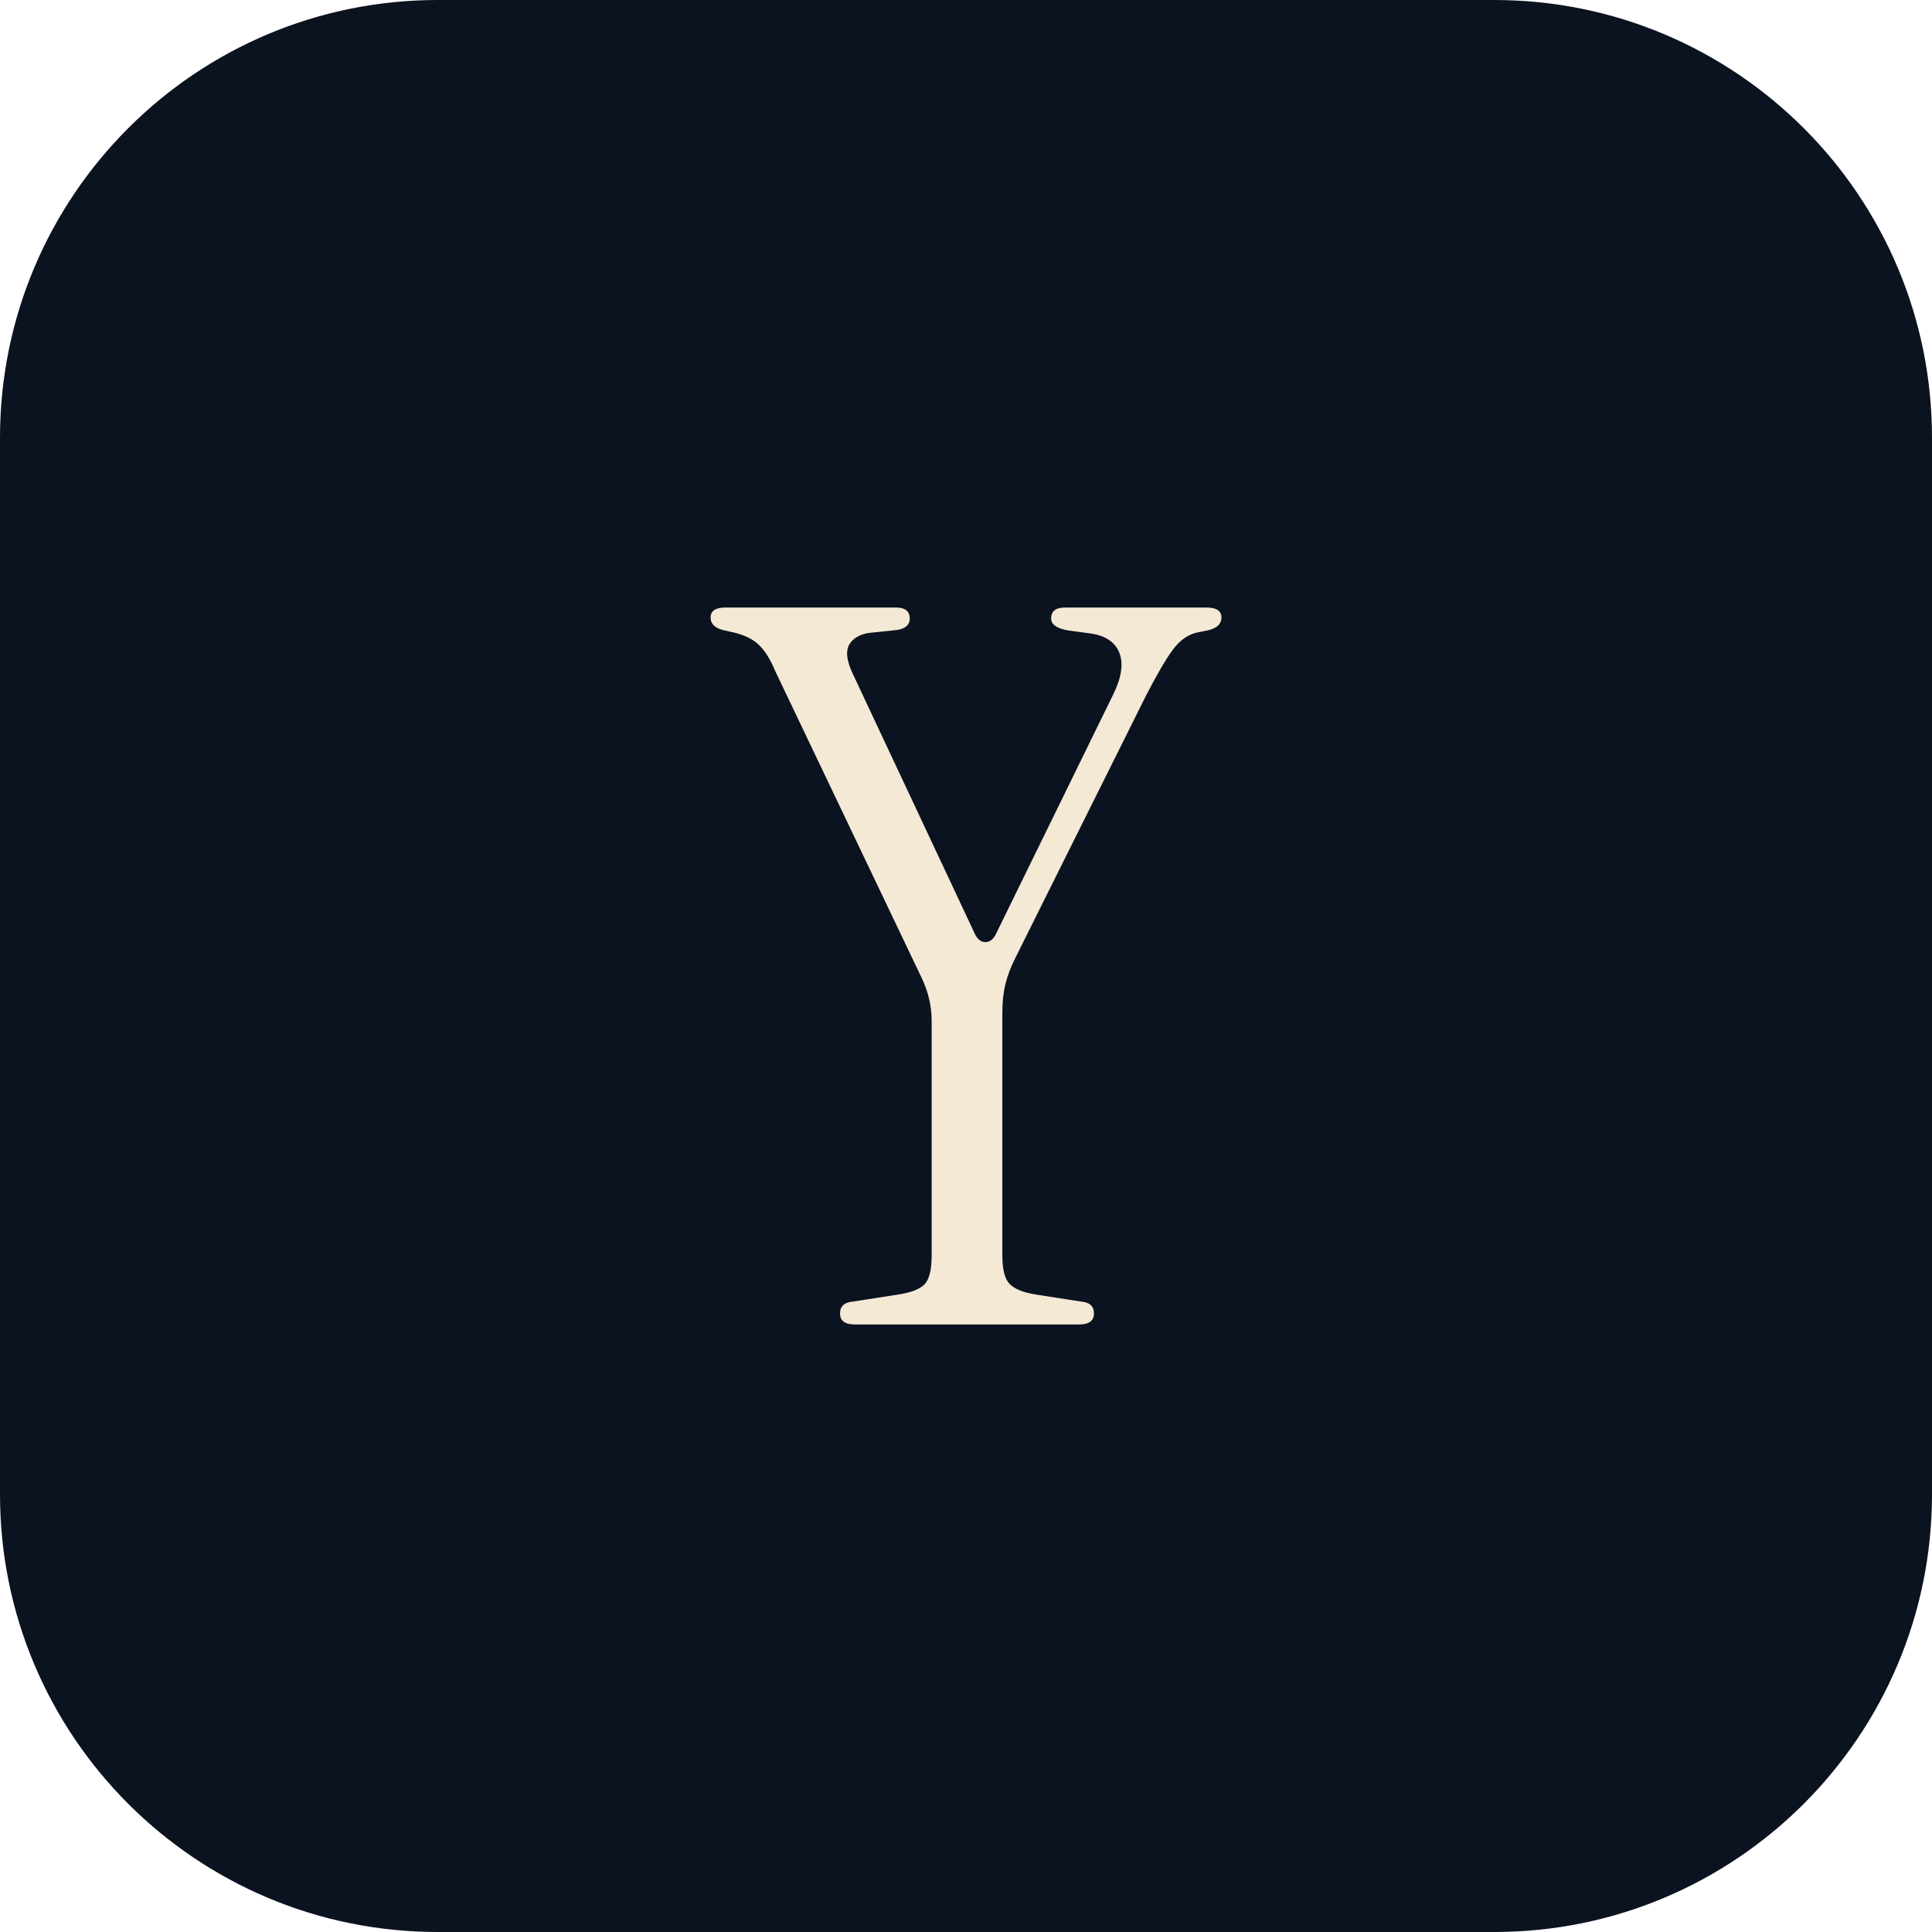
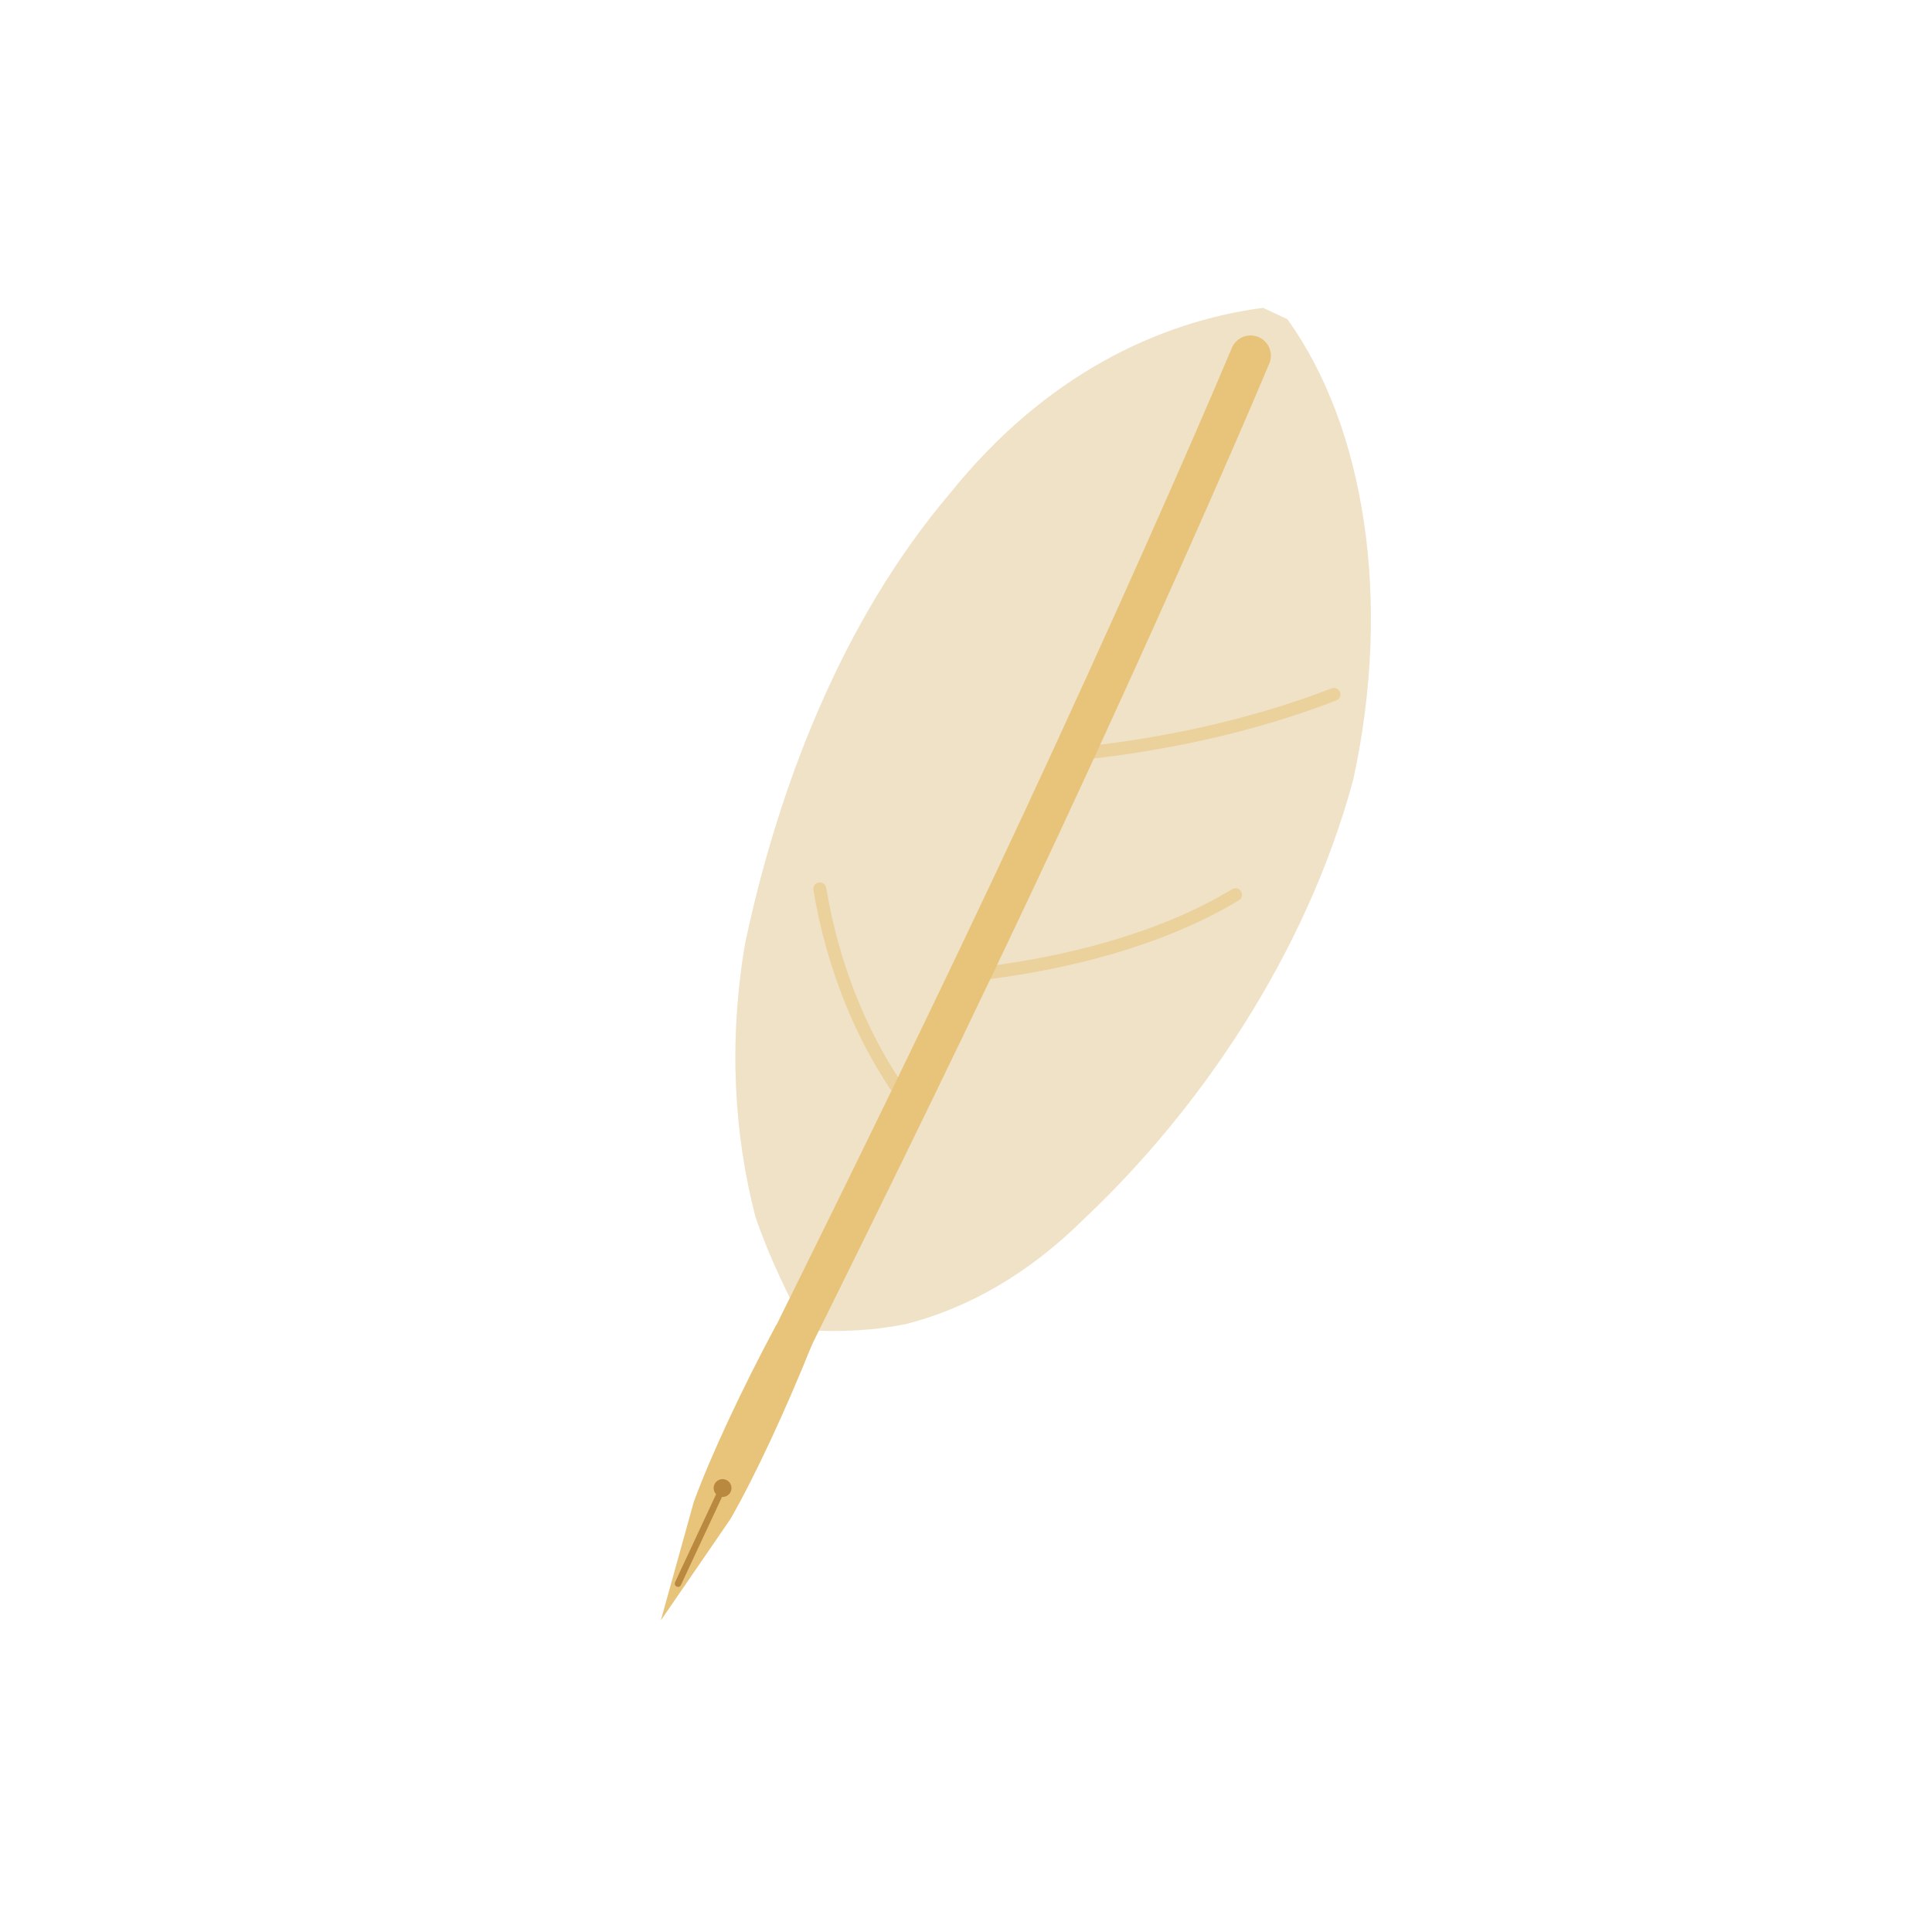
<svg xmlns="http://www.w3.org/2000/svg" viewBox="0 0 1024 1024">
-   <rect width="1024" height="1024" rx="232" fill="#0B1220" />
-   <g transform="translate(512 512) scale(0.527778 -0.527778) translate(-238.500 -360.000)">
-     <path d="M127 0Q112 0 112 11Q112 22 125 23L170 30Q190 33 197.0 40.5Q204 48 204 69V305Q204 327 194 348L47 656Q40 673 31.0 682.0Q22 691 5 695L-4 697Q-18 700 -18 710Q-18 720 -3 720H168Q182 720 182 709Q182 698 165 697L146 695Q129 694 122.0 684.0Q115 674 125 653L248 391Q252 384 258.0 384.0Q264 384 268 391L386 632Q399 658 392.5 674.5Q386 691 363 694L341 697Q324 700 324 709Q324 720 338 720H480Q495 720 495 710Q495 700 481 697L471 695Q457 692 446.5 678.0Q436 664 419 631L288 368Q281 354 278.0 341.5Q275 329 275 313V69Q275 48 282.5 40.5Q290 33 309 30L354 23Q367 22 367 11Q367 0 352 0Z" fill="#F4E9D4" />
+   <g transform="translate(512 512) rotate(25) scale(2.15)">
+     <path d="M 4.4 -178 C 33 -162 57.2 -126 67.1 -82 C 74.8 -38 67.1 8 52.8 44 C 46.2 62 36.3 76 24.2 86 C 17.6 91 9.9 95 2.2 98 C -5.5 92 -13.2 86 -20.9 78 C -34.1 62 -45.1 42 -51.7 18 C -60.5 -20 -63.8 -64 -52.8 -104 C -44 -140 -24.2 -164 -2.2 -178 Z" fill="#F0E2C6" />
+     <path d="M 4.4 -60 C 20.9 -70 38.5 -83 53.9 -99" fill="none" stroke="#E8C37A" stroke-width="3.2" stroke-linecap="round" opacity="0.55" />
+     <path d="M 4.4 0 C 22 -11 40.7 -26 52.8 -44" fill="none" stroke="#E8C37A" stroke-width="3.2" stroke-linecap="round" opacity="0.55" />
+     <path d="M -3.3 34 C -16.5 26 -29.7 14 -40.7 -2" fill="none" stroke="#E8C37A" stroke-width="3.2" stroke-linecap="round" opacity="0.55" />
+     <path d="M -5 100 C -6 118 -6 136 -5 148 L 0 178 L 5 148 C 6 136 6 118 5 100 Z" fill="#E8C37A" />
+     <path d="M 0 142 L 0 168" fill="none" stroke="#B8893F" stroke-width="1.6" stroke-linecap="round" />
+     <circle cx="0" cy="142" r="2.2" fill="#B8893F" />
+     <path d="M 0 102 C 1 60 2 10 2 -40 C 2 -90 1 -140 0 -166" fill="none" stroke="#E8C37A" stroke-width="10" stroke-linecap="round" />
  </g>
</svg>
